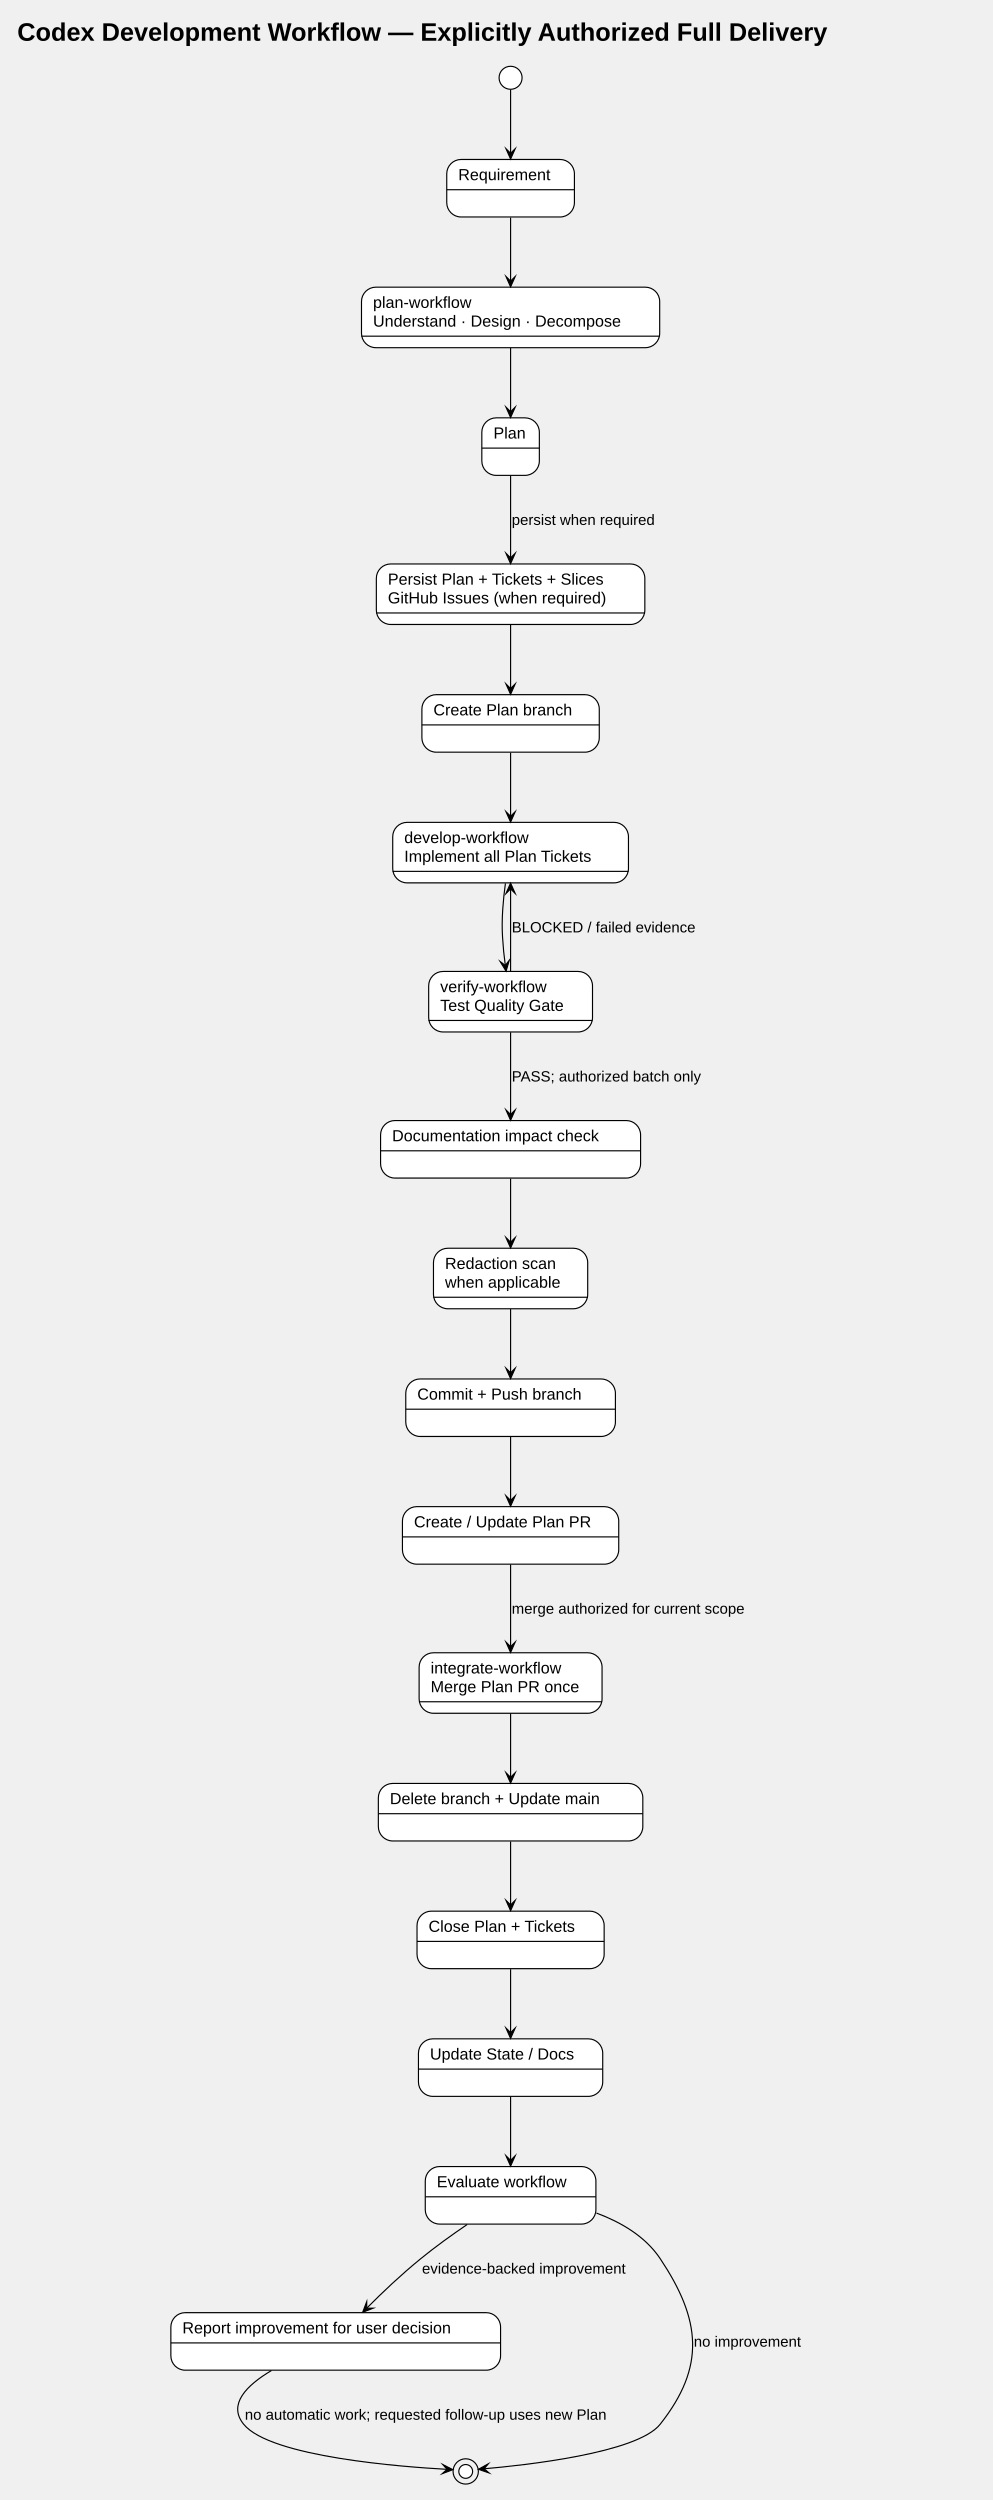
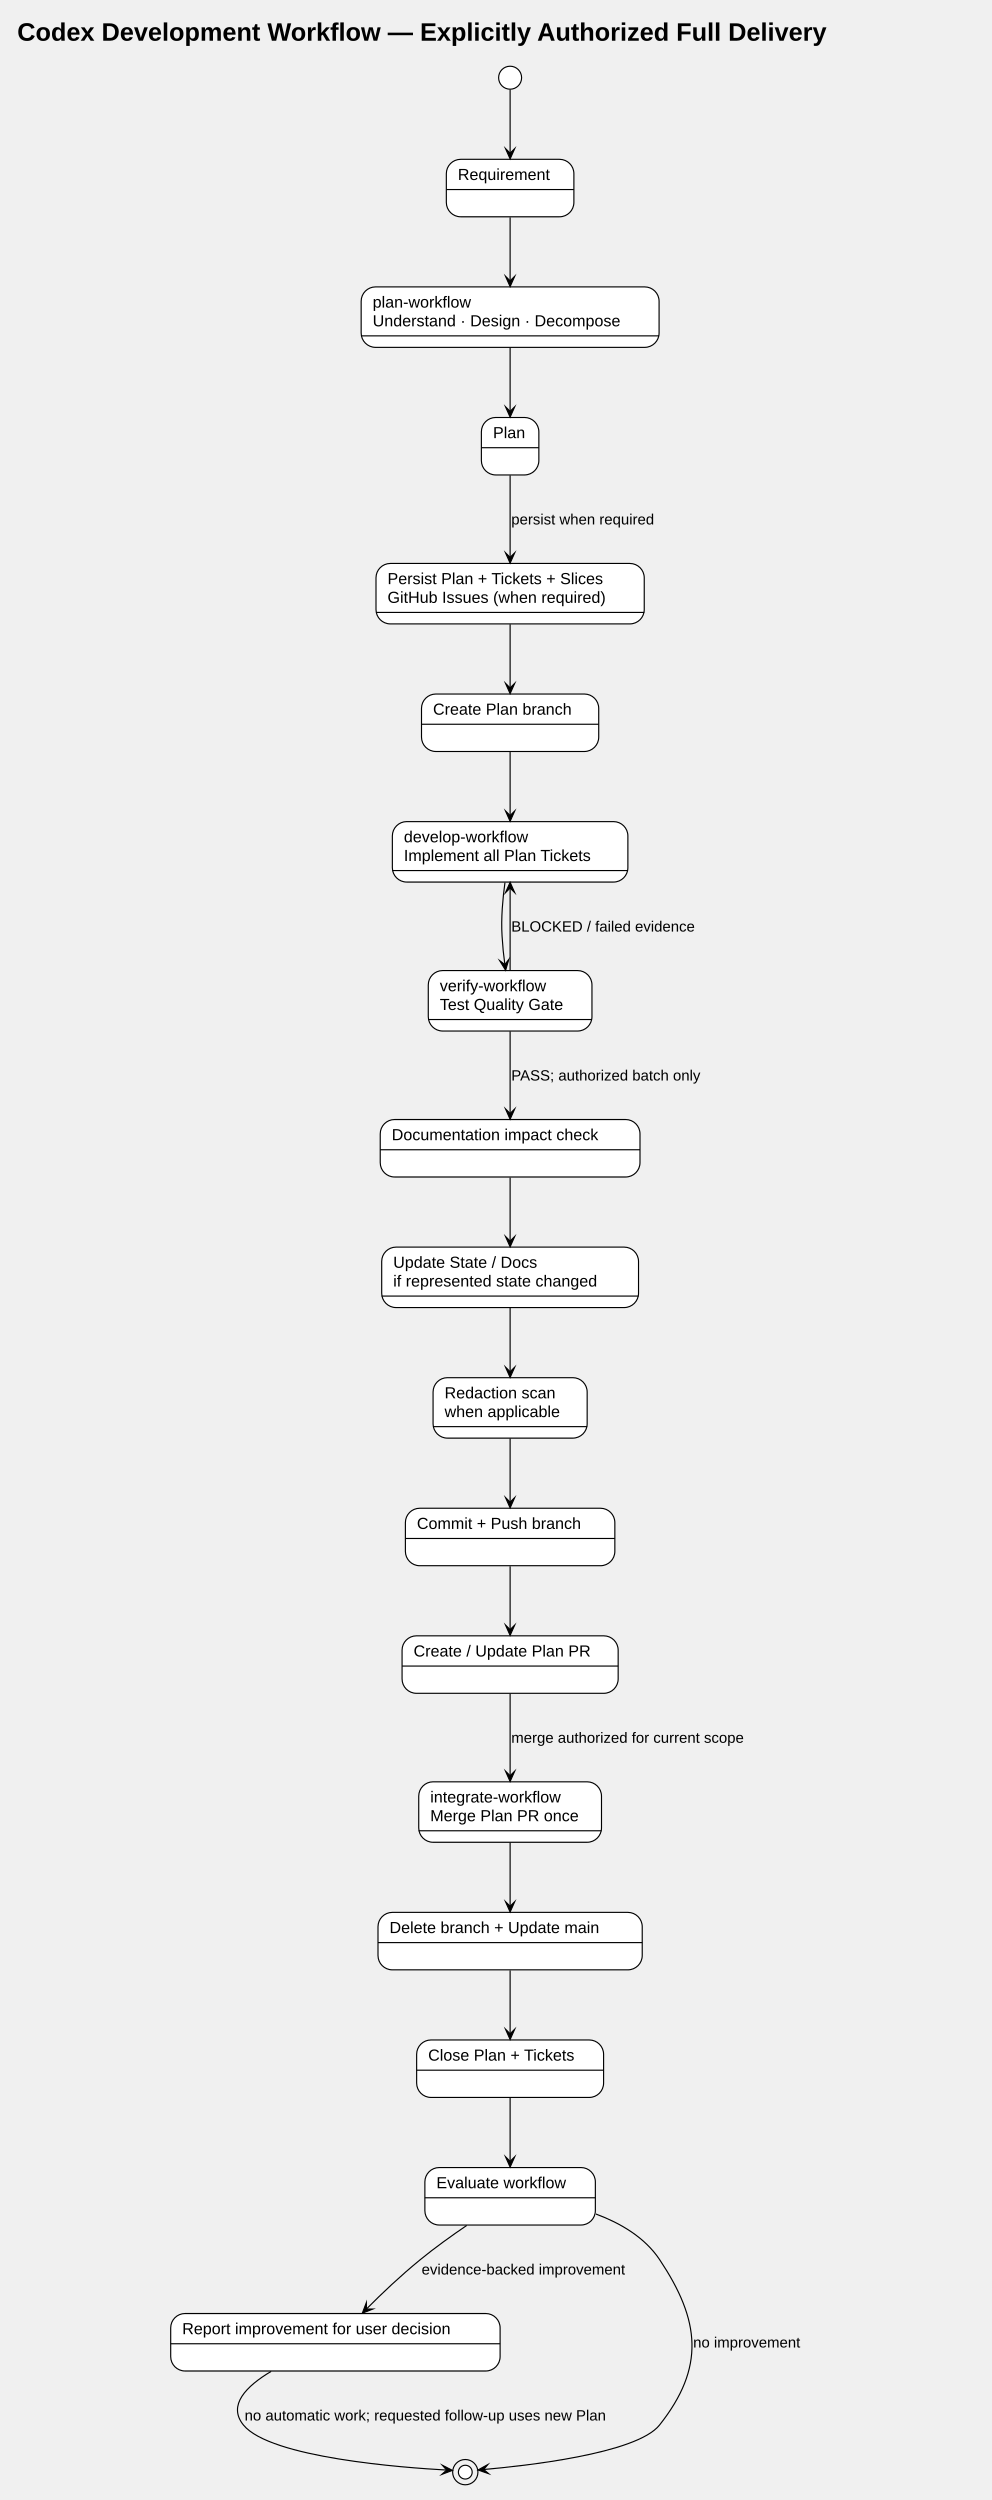
- <svg xmlns="http://www.w3.org/2000/svg" contentStyleType="text/css" data-diagram-type="STATE" height="2173px" preserveAspectRatio="none" style="width:863px;height:2173px;background:#FFFFFF;" version="1.1" viewBox="0 0 863 2173" width="863px" zoomAndPan="magnify">
+ <svg xmlns="http://www.w3.org/2000/svg" contentStyleType="text/css" data-diagram-type="STATE" height="2175px" preserveAspectRatio="none" style="width:863px;height:2175px;background:#FFFFFF;" version="1.1" viewBox="0 0 863 2175" width="863px" zoomAndPan="magnify">
  <defs />
  <g>
    <g class="title" data-source-line="6">
      <text fill="#000000" font-family="Arial" font-size="22" font-weight="700" lengthAdjust="spacing" textLength="831.381" x="15" y="35.421">Codex Development Workflow — Explicitly Authorized Full Delivery</text>
    </g>
    <g class="entity" data-qualified-name="Requirement" data-source-line="8" id="ent0001">
      <rect fill="#FFFFFF" height="50" rx="12.5" ry="12.5" style="stroke:#000000;stroke-width:1;" width="110.973" x="388.31" y="138.609" />
      <line style="stroke:#000000;stroke-width:1;" x1="388.31" x2="499.283" y1="164.906" y2="164.906" />
      <text fill="#000000" font-family="Arial" font-size="14" lengthAdjust="spacing" textLength="90.973" x="398.31" y="156.605">Requirement</text>
    </g>
    <g class="entity" data-qualified-name="Understand" data-source-line="9" id="ent0002">
      <rect fill="#FFFFFF" height="52.594" rx="12.5" ry="12.5" style="stroke:#000000;stroke-width:1;" width="259.19" x="314.21" y="249.609" />
      <line style="stroke:#000000;stroke-width:1;" x1="314.21" x2="573.4" y1="292.203" y2="292.203" />
      <text fill="#000000" font-family="Arial" font-size="14" lengthAdjust="spacing" textLength="97.993" x="324.21" y="267.604">plan-workflow</text>
      <text fill="#000000" font-family="Arial" font-size="14" lengthAdjust="spacing" textLength="239.19" x="324.21" y="283.901">Understand · Design · Decompose</text>
    </g>
    <g class="entity" data-qualified-name="Plan" data-source-line="10" id="ent0003">
-       <rect fill="#FFFFFF" height="50" rx="12.5" ry="12.5" style="stroke:#000000;stroke-width:1;" width="50" x="418.8" y="363.199" />
-       <line style="stroke:#000000;stroke-width:1;" x1="418.8" x2="468.8" y1="389.496" y2="389.496" />
-       <text fill="#000000" font-family="Arial" font-size="14" lengthAdjust="spacing" textLength="29.784" x="428.908" y="381.195">Plan</text>
+       <rect fill="#FFFFFF" height="50" rx="12.5" ry="12.5" style="stroke:#000000;stroke-width:1;" width="50" x="418.8" y="363.209" />
+       <line style="stroke:#000000;stroke-width:1;" x1="418.8" x2="468.8" y1="389.506" y2="389.506" />
+       <text fill="#000000" font-family="Arial" font-size="14" lengthAdjust="spacing" textLength="29.784" x="428.908" y="381.204">Plan</text>
    </g>
    <g class="entity" data-qualified-name="Issues" data-source-line="11" id="ent0004">
-       <rect fill="#FFFFFF" height="52.594" rx="12.5" ry="12.5" style="stroke:#000000;stroke-width:1;" width="233.37" x="327.12" y="490.199" />
-       <line style="stroke:#000000;stroke-width:1;" x1="327.12" x2="560.49" y1="532.793" y2="532.793" />
-       <text fill="#000000" font-family="Arial" font-size="14" lengthAdjust="spacing" textLength="212.188" x="337.12" y="508.195">Persist Plan + Tickets + Slices</text>
-       <text fill="#000000" font-family="Arial" font-size="14" lengthAdjust="spacing" textLength="213.37" x="337.12" y="524.491">GitHub Issues (when required)</text>
+       <rect fill="#FFFFFF" height="52.594" rx="12.5" ry="12.5" style="stroke:#000000;stroke-width:1;" width="233.37" x="327.12" y="490.209" />
+       <line style="stroke:#000000;stroke-width:1;" x1="327.12" x2="560.49" y1="532.803" y2="532.803" />
+       <text fill="#000000" font-family="Arial" font-size="14" lengthAdjust="spacing" textLength="212.188" x="337.12" y="508.204">Persist Plan + Tickets + Slices</text>
+       <text fill="#000000" font-family="Arial" font-size="14" lengthAdjust="spacing" textLength="213.37" x="337.12" y="524.501">GitHub Issues (when required)</text>
    </g>
    <g class="entity" data-qualified-name="Branch" data-source-line="12" id="ent0005">
      <rect fill="#FFFFFF" height="50" rx="12.5" ry="12.5" style="stroke:#000000;stroke-width:1;" width="154.176" x="366.71" y="603.799" />
      <line style="stroke:#000000;stroke-width:1;" x1="366.71" x2="520.886" y1="630.096" y2="630.096" />
      <text fill="#000000" font-family="Arial" font-size="14" lengthAdjust="spacing" textLength="134.176" x="376.71" y="621.794">Create Plan branch</text>
    </g>
    <g class="entity" data-qualified-name="Implement" data-source-line="13" id="ent0006">
      <rect fill="#FFFFFF" height="52.594" rx="12.5" ry="12.5" style="stroke:#000000;stroke-width:1;" width="204.905" x="341.35" y="714.799" />
      <line style="stroke:#000000;stroke-width:1;" x1="341.35" x2="546.255" y1="757.393" y2="757.393" />
      <text fill="#000000" font-family="Arial" font-size="14" lengthAdjust="spacing" textLength="123.505" x="351.35" y="732.794">develop-workflow</text>
      <text fill="#000000" font-family="Arial" font-size="14" lengthAdjust="spacing" textLength="184.905" x="351.35" y="749.091">Implement all Plan Tickets</text>
    </g>
    <g class="entity" data-qualified-name="Test" data-source-line="14" id="ent0007">
-       <rect fill="#FFFFFF" height="52.594" rx="12.5" ry="12.5" style="stroke:#000000;stroke-width:1;" width="142.404" x="372.6" y="844.389" />
-       <line style="stroke:#000000;stroke-width:1;" x1="372.6" x2="515.005" y1="886.983" y2="886.983" />
-       <text fill="#000000" font-family="Arial" font-size="14" lengthAdjust="spacing" textLength="107.522" x="382.6" y="862.385">verify-workflow</text>
-       <text fill="#000000" font-family="Arial" font-size="14" lengthAdjust="spacing" textLength="122.404" x="382.6" y="878.681">Test Quality Gate</text>
+       <rect fill="#FFFFFF" height="52.594" rx="12.5" ry="12.5" style="stroke:#000000;stroke-width:1;" width="142.404" x="372.6" y="844.399" />
+       <line style="stroke:#000000;stroke-width:1;" x1="372.6" x2="515.005" y1="886.993" y2="886.993" />
+       <text fill="#000000" font-family="Arial" font-size="14" lengthAdjust="spacing" textLength="107.522" x="382.6" y="862.394">verify-workflow</text>
+       <text fill="#000000" font-family="Arial" font-size="14" lengthAdjust="spacing" textLength="122.404" x="382.6" y="878.691">Test Quality Gate</text>
    </g>
    <g class="entity" data-qualified-name="Docs" data-source-line="15" id="ent0008">
-       <rect fill="#FFFFFF" height="50" rx="12.5" ry="12.5" style="stroke:#000000;stroke-width:1;" width="225.994" x="330.8" y="973.979" />
-       <line style="stroke:#000000;stroke-width:1;" x1="330.8" x2="556.794" y1="1000.276" y2="1000.276" />
-       <text fill="#000000" font-family="Arial" font-size="14" lengthAdjust="spacing" textLength="205.994" x="340.8" y="991.975">Documentation impact check</text>
+       <rect fill="#FFFFFF" height="50" rx="12.5" ry="12.5" style="stroke:#000000;stroke-width:1;" width="225.994" x="330.8" y="973.989" />
+       <line style="stroke:#000000;stroke-width:1;" x1="330.8" x2="556.794" y1="1000.286" y2="1000.286" />
+       <text fill="#000000" font-family="Arial" font-size="14" lengthAdjust="spacing" textLength="205.994" x="340.8" y="991.985">Documentation impact check</text>
    </g>
-     <g class="entity" data-qualified-name="Redact" data-source-line="16" id="ent0009">
-       <rect fill="#FFFFFF" height="52.594" rx="12.5" ry="12.5" style="stroke:#000000;stroke-width:1;" width="134.058" x="376.77" y="1084.979" />
-       <line style="stroke:#000000;stroke-width:1;" x1="376.77" x2="510.828" y1="1127.573" y2="1127.573" />
-       <text fill="#000000" font-family="Arial" font-size="14" lengthAdjust="spacing" textLength="107.215" x="386.77" y="1102.975">Redaction scan</text>
-       <text fill="#000000" font-family="Arial" font-size="14" lengthAdjust="spacing" textLength="114.058" x="386.77" y="1119.271">when applicable</text>
+     <g class="entity" data-qualified-name="State" data-source-line="16" id="ent0009">
+       <rect fill="#FFFFFF" height="52.594" rx="12.5" ry="12.5" style="stroke:#000000;stroke-width:1;" width="223.438" x="332.08" y="1084.989" />
+       <line style="stroke:#000000;stroke-width:1;" x1="332.08" x2="555.518" y1="1127.583" y2="1127.583" />
+       <text fill="#000000" font-family="Arial" font-size="14" lengthAdjust="spacing" textLength="140.164" x="342.08" y="1102.985">Update State / Docs</text>
+       <text fill="#000000" font-family="Arial" font-size="14" lengthAdjust="spacing" textLength="203.438" x="342.08" y="1119.281">if represented state changed</text>
    </g>
-     <g class="entity" data-qualified-name="Publish" data-source-line="17" id="ent0010">
-       <rect fill="#FFFFFF" height="50" rx="12.5" ry="12.5" style="stroke:#000000;stroke-width:1;" width="182.224" x="352.69" y="1198.579" />
-       <line style="stroke:#000000;stroke-width:1;" x1="352.69" x2="534.914" y1="1224.876" y2="1224.876" />
-       <text fill="#000000" font-family="Arial" font-size="14" lengthAdjust="spacing" textLength="162.224" x="362.69" y="1216.574">Commit + Push branch</text>
+     <g class="entity" data-qualified-name="Redact" data-source-line="17" id="ent0010">
+       <rect fill="#FFFFFF" height="52.594" rx="12.5" ry="12.5" style="stroke:#000000;stroke-width:1;" width="134.058" x="376.77" y="1198.579" />
+       <line style="stroke:#000000;stroke-width:1;" x1="376.77" x2="510.828" y1="1241.173" y2="1241.173" />
+       <text fill="#000000" font-family="Arial" font-size="14" lengthAdjust="spacing" textLength="107.215" x="386.77" y="1216.574">Redaction scan</text>
+       <text fill="#000000" font-family="Arial" font-size="14" lengthAdjust="spacing" textLength="114.058" x="386.77" y="1232.871">when applicable</text>
    </g>
-     <g class="entity" data-qualified-name="PR" data-source-line="18" id="ent0011">
-       <rect fill="#FFFFFF" height="50" rx="12.5" ry="12.5" style="stroke:#000000;stroke-width:1;" width="188" x="349.8" y="1309.579" />
-       <line style="stroke:#000000;stroke-width:1;" x1="349.8" x2="537.8" y1="1335.876" y2="1335.876" />
-       <text fill="#000000" font-family="Arial" font-size="14" lengthAdjust="spacing" textLength="168" x="359.8" y="1327.574">Create / Update Plan PR</text>
+     <g class="entity" data-qualified-name="Publish" data-source-line="18" id="ent0011">
+       <rect fill="#FFFFFF" height="50" rx="12.5" ry="12.5" style="stroke:#000000;stroke-width:1;" width="182.224" x="352.69" y="1312.179" />
+       <line style="stroke:#000000;stroke-width:1;" x1="352.69" x2="534.914" y1="1338.476" y2="1338.476" />
+       <text fill="#000000" font-family="Arial" font-size="14" lengthAdjust="spacing" textLength="162.224" x="362.69" y="1330.175">Commit + Push branch</text>
    </g>
-     <g class="entity" data-qualified-name="Merge" data-source-line="19" id="ent0012">
-       <rect fill="#FFFFFF" height="52.594" rx="12.5" ry="12.5" style="stroke:#000000;stroke-width:1;" width="159.002" x="364.3" y="1436.579" />
-       <line style="stroke:#000000;stroke-width:1;" x1="364.3" x2="523.302" y1="1479.173" y2="1479.173" />
-       <text fill="#000000" font-family="Arial" font-size="14" lengthAdjust="spacing" textLength="131.954" x="374.3" y="1454.574">integrate-workflow</text>
-       <text fill="#000000" font-family="Arial" font-size="14" lengthAdjust="spacing" textLength="139.002" x="374.3" y="1470.871">Merge Plan PR once</text>
+     <g class="entity" data-qualified-name="PR" data-source-line="19" id="ent0012">
+       <rect fill="#FFFFFF" height="50" rx="12.5" ry="12.5" style="stroke:#000000;stroke-width:1;" width="188" x="349.8" y="1423.179" />
+       <line style="stroke:#000000;stroke-width:1;" x1="349.8" x2="537.8" y1="1449.476" y2="1449.476" />
+       <text fill="#000000" font-family="Arial" font-size="14" lengthAdjust="spacing" textLength="168" x="359.8" y="1441.175">Create / Update Plan PR</text>
    </g>
-     <g class="entity" data-qualified-name="Cleanup" data-source-line="20" id="ent0013">
-       <rect fill="#FFFFFF" height="50" rx="12.5" ry="12.5" style="stroke:#000000;stroke-width:1;" width="229.877" x="328.86" y="1550.169" />
-       <line style="stroke:#000000;stroke-width:1;" x1="328.86" x2="558.737" y1="1576.466" y2="1576.466" />
-       <text fill="#000000" font-family="Arial" font-size="14" lengthAdjust="spacing" textLength="209.877" x="338.86" y="1568.165">Delete branch + Update main</text>
+     <g class="entity" data-qualified-name="Merge" data-source-line="20" id="ent0013">
+       <rect fill="#FFFFFF" height="52.594" rx="12.5" ry="12.5" style="stroke:#000000;stroke-width:1;" width="159.002" x="364.3" y="1550.179" />
+       <line style="stroke:#000000;stroke-width:1;" x1="364.3" x2="523.302" y1="1592.773" y2="1592.773" />
+       <text fill="#000000" font-family="Arial" font-size="14" lengthAdjust="spacing" textLength="131.954" x="374.3" y="1568.175">integrate-workflow</text>
+       <text fill="#000000" font-family="Arial" font-size="14" lengthAdjust="spacing" textLength="139.002" x="374.3" y="1584.471">Merge Plan PR once</text>
    </g>
-     <g class="entity" data-qualified-name="Close" data-source-line="21" id="ent0014">
-       <rect fill="#FFFFFF" height="50" rx="12.5" ry="12.5" style="stroke:#000000;stroke-width:1;" width="162.645" x="362.48" y="1661.169" />
-       <line style="stroke:#000000;stroke-width:1;" x1="362.48" x2="525.126" y1="1687.466" y2="1687.466" />
-       <text fill="#000000" font-family="Arial" font-size="14" lengthAdjust="spacing" textLength="142.645" x="372.48" y="1679.165">Close Plan + Tickets</text>
+     <g class="entity" data-qualified-name="Cleanup" data-source-line="21" id="ent0014">
+       <rect fill="#FFFFFF" height="50" rx="12.5" ry="12.5" style="stroke:#000000;stroke-width:1;" width="229.877" x="328.86" y="1663.769" />
+       <line style="stroke:#000000;stroke-width:1;" x1="328.86" x2="558.737" y1="1690.066" y2="1690.066" />
+       <text fill="#000000" font-family="Arial" font-size="14" lengthAdjust="spacing" textLength="209.877" x="338.86" y="1681.764">Delete branch + Update main</text>
    </g>
-     <g class="entity" data-qualified-name="State" data-source-line="22" id="ent0015">
-       <rect fill="#FFFFFF" height="50" rx="12.5" ry="12.5" style="stroke:#000000;stroke-width:1;" width="160.164" x="363.72" y="1772.169" />
-       <line style="stroke:#000000;stroke-width:1;" x1="363.72" x2="523.884" y1="1798.466" y2="1798.466" />
-       <text fill="#000000" font-family="Arial" font-size="14" lengthAdjust="spacing" textLength="140.164" x="373.72" y="1790.165">Update State / Docs</text>
+     <g class="entity" data-qualified-name="Close" data-source-line="22" id="ent0015">
+       <rect fill="#FFFFFF" height="50" rx="12.5" ry="12.5" style="stroke:#000000;stroke-width:1;" width="162.645" x="362.48" y="1774.769" />
+       <line style="stroke:#000000;stroke-width:1;" x1="362.48" x2="525.126" y1="1801.066" y2="1801.066" />
+       <text fill="#000000" font-family="Arial" font-size="14" lengthAdjust="spacing" textLength="142.645" x="372.48" y="1792.764">Close Plan + Tickets</text>
    </g>
    <g class="entity" data-qualified-name="Evaluate" data-source-line="23" id="ent0016">
-       <rect fill="#FFFFFF" height="50" rx="12.5" ry="12.5" style="stroke:#000000;stroke-width:1;" width="148.317" x="369.64" y="1883.169" />
-       <line style="stroke:#000000;stroke-width:1;" x1="369.64" x2="517.958" y1="1909.466" y2="1909.466" />
-       <text fill="#000000" font-family="Arial" font-size="14" lengthAdjust="spacing" textLength="128.317" x="379.64" y="1901.165">Evaluate workflow</text>
+       <rect fill="#FFFFFF" height="50" rx="12.5" ry="12.5" style="stroke:#000000;stroke-width:1;" width="148.317" x="369.64" y="1885.769" />
+       <line style="stroke:#000000;stroke-width:1;" x1="369.64" x2="517.958" y1="1912.066" y2="1912.066" />
+       <text fill="#000000" font-family="Arial" font-size="14" lengthAdjust="spacing" textLength="128.317" x="379.64" y="1903.764">Evaluate workflow</text>
    </g>
    <g class="entity" data-qualified-name="Improve" data-source-line="24" id="ent0017">
-       <rect fill="#FFFFFF" height="50" rx="12.5" ry="12.5" style="stroke:#000000;stroke-width:1;" width="286.581" x="148.51" y="2010.169" />
-       <line style="stroke:#000000;stroke-width:1;" x1="148.51" x2="435.091" y1="2036.466" y2="2036.466" />
-       <text fill="#000000" font-family="Arial" font-size="14" lengthAdjust="spacing" textLength="266.581" x="158.51" y="2028.165">Report improvement for user decision</text>
+       <rect fill="#FFFFFF" height="50" rx="12.5" ry="12.5" style="stroke:#000000;stroke-width:1;" width="286.581" x="148.51" y="2012.769" />
+       <line style="stroke:#000000;stroke-width:1;" x1="148.51" x2="435.091" y1="2039.066" y2="2039.066" />
+       <text fill="#000000" font-family="Arial" font-size="14" lengthAdjust="spacing" textLength="266.581" x="158.51" y="2030.764">Report improvement for user decision</text>
    </g>
    <g class="start_entity" data-qualified-name=".start." data-source-line="26" id="ent0018">
      <ellipse cx="443.8" cy="67.609" fill="#FFFFFF" rx="10" ry="10" style="stroke:#000000;stroke-width:1;" />
    </g>
    <g class="end_entity" data-qualified-name=".end." data-source-line="44" id="ent0037">
-       <ellipse cx="404.8" cy="2148.169" fill="none" rx="11" ry="11" style="stroke:#000000;stroke-width:1;" />
-       <ellipse cx="404.8" cy="2148.169" fill="#FFFFFF" rx="6" ry="6" style="stroke:#000000;stroke-width:1;" />
+       <ellipse cx="404.8" cy="2150.769" fill="none" rx="11" ry="11" style="stroke:#000000;stroke-width:1;" />
+       <ellipse cx="404.8" cy="2150.769" fill="#FFFFFF" rx="6" ry="6" style="stroke:#000000;stroke-width:1;" />
    </g>
    <g class="link" data-entity-1="ent0018" data-entity-2="ent0001" data-link-type="dependency" data-source-line="26" id="lnk19">
-       <path d="M443.8,77.959 C443.8,91.899 443.8,113.559 443.8,133.259" fill="none" id="*start*-to-Requirement" style="stroke:#000000;stroke-width:1;" />
+       <path d="M443.8,77.969 C443.8,91.899 443.8,113.569 443.8,133.259" fill="none" id="*start*-to-Requirement" style="stroke:#000000;stroke-width:1;" />
      <polygon fill="#000000" points="443.8,138.259,447.8,129.259,443.8,133.259,439.8,129.259,443.8,138.259" style="stroke:#000000;stroke-width:1;stroke-linejoin:miter;stroke-miterlimit:10;" />
    </g>
    <g class="link" data-entity-1="ent0001" data-entity-2="ent0002" data-link-type="dependency" data-source-line="27" id="lnk20">
-       <path d="M443.8,189.089 C443.8,206.979 443.8,226.199 443.8,244.339" fill="none" id="Requirement-to-Understand" style="stroke:#000000;stroke-width:1;" />
-       <polygon fill="#000000" points="443.8,249.339,447.8,240.339,443.8,244.339,439.8,240.339,443.8,249.339" style="stroke:#000000;stroke-width:1;stroke-linejoin:miter;stroke-miterlimit:10;" />
+       <path d="M443.8,189.089 C443.8,206.989 443.8,226.209 443.8,244.349" fill="none" id="Requirement-to-Understand" style="stroke:#000000;stroke-width:1;" />
+       <polygon fill="#000000" points="443.8,249.349,447.8,240.349,443.8,244.349,439.8,240.349,443.8,249.349" style="stroke:#000000;stroke-width:1;stroke-linejoin:miter;stroke-miterlimit:10;" />
    </g>
    <g class="link" data-entity-1="ent0002" data-entity-2="ent0003" data-link-type="dependency" data-source-line="28" id="lnk21">
-       <path d="M443.8,302.489 C443.8,320.689 443.8,339.989 443.8,357.889" fill="none" id="Understand-to-Plan" style="stroke:#000000;stroke-width:1;" />
-       <polygon fill="#000000" points="443.8,362.889,447.8,353.889,443.8,357.889,439.8,353.889,443.8,362.889" style="stroke:#000000;stroke-width:1;stroke-linejoin:miter;stroke-miterlimit:10;" />
+       <path d="M443.8,302.489 C443.8,320.689 443.8,339.989 443.8,357.899" fill="none" id="Understand-to-Plan" style="stroke:#000000;stroke-width:1;" />
+       <polygon fill="#000000" points="443.8,362.899,447.8,353.899,443.8,357.899,439.8,353.899,443.8,362.899" style="stroke:#000000;stroke-width:1;stroke-linejoin:miter;stroke-miterlimit:10;" />
    </g>
    <g class="link" data-entity-1="ent0003" data-entity-2="ent0004" data-link-type="dependency" data-source-line="29" id="lnk22">
-       <path d="M443.8,413.549 C443.8,435.489 443.8,462.619 443.8,484.919" fill="none" id="Plan-to-Issues" style="stroke:#000000;stroke-width:1;" />
-       <polygon fill="#000000" points="443.8,489.919,447.8,480.919,443.8,484.919,439.8,480.919,443.8,489.919" style="stroke:#000000;stroke-width:1;stroke-linejoin:miter;stroke-miterlimit:10;" />
-       <text fill="#000000" font-family="Arial" font-size="13" lengthAdjust="spacing" textLength="142.264" x="444.8" y="456.266">persist when required</text>
+       <path d="M443.8,413.559 C443.8,435.489 443.8,462.619 443.8,484.929" fill="none" id="Plan-to-Issues" style="stroke:#000000;stroke-width:1;" />
+       <polygon fill="#000000" points="443.8,489.929,447.8,480.929,443.8,484.929,439.8,480.929,443.8,489.929" style="stroke:#000000;stroke-width:1;stroke-linejoin:miter;stroke-miterlimit:10;" />
+       <text fill="#000000" font-family="Arial" font-size="13" lengthAdjust="spacing" textLength="142.264" x="444.8" y="456.276">persist when required</text>
    </g>
    <g class="link" data-entity-1="ent0004" data-entity-2="ent0005" data-link-type="dependency" data-source-line="30" id="lnk23">
-       <path d="M443.8,543.079 C443.8,561.279 443.8,580.579 443.8,598.489" fill="none" id="Issues-to-Branch" style="stroke:#000000;stroke-width:1;" />
+       <path d="M443.8,543.089 C443.8,561.289 443.8,580.589 443.8,598.489" fill="none" id="Issues-to-Branch" style="stroke:#000000;stroke-width:1;" />
      <polygon fill="#000000" points="443.8,603.489,447.8,594.489,443.8,598.489,439.8,594.489,443.8,603.489" style="stroke:#000000;stroke-width:1;stroke-linejoin:miter;stroke-miterlimit:10;" />
    </g>
    <g class="link" data-entity-1="ent0005" data-entity-2="ent0006" data-link-type="dependency" data-source-line="31" id="lnk24">
-       <path d="M443.8,654.269 C443.8,672.169 443.8,691.389 443.8,709.529" fill="none" id="Branch-to-Implement" style="stroke:#000000;stroke-width:1;" />
-       <polygon fill="#000000" points="443.8,714.529,447.8,705.529,443.8,709.529,439.8,705.529,443.8,714.529" style="stroke:#000000;stroke-width:1;stroke-linejoin:miter;stroke-miterlimit:10;" />
+       <path d="M443.8,654.279 C443.8,672.179 443.8,691.389 443.8,709.539" fill="none" id="Branch-to-Implement" style="stroke:#000000;stroke-width:1;" />
+       <polygon fill="#000000" points="443.8,714.539,447.8,705.539,443.8,709.539,439.8,705.539,443.8,714.539" style="stroke:#000000;stroke-width:1;stroke-linejoin:miter;stroke-miterlimit:10;" />
    </g>
    <g class="link" data-entity-1="ent0006" data-entity-2="ent0007" data-link-type="dependency" data-source-line="32" id="lnk25">
-       <path d="M439.31,767.819 C437.4,781.609 435.82,798.909 436.8,814.389 C437.42,824.139 437.962,829.854 439.222,839.194" fill="none" id="Implement-to-Test" style="stroke:#000000;stroke-width:1;" />
+       <path d="M439.31,767.829 C437.4,781.619 435.82,798.919 436.8,814.399 C437.42,824.149 437.962,829.854 439.222,839.194" fill="none" id="Implement-to-Test" style="stroke:#000000;stroke-width:1;" />
      <polygon fill="#000000" points="439.89,844.149,442.651,834.695,439.222,839.194,434.723,835.765,439.89,844.149" style="stroke:#000000;stroke-width:1;stroke-linejoin:miter;stroke-miterlimit:10;" />
    </g>
    <g class="link" data-entity-1="ent0007" data-entity-2="ent0006" data-link-type="dependency" data-source-line="33" id="lnk26">
-       <path d="M443.8,844.219 C443.8,821.979 443.8,794.859 443.8,772.609" fill="none" id="Test-to-Implement" style="stroke:#000000;stroke-width:1;" />
+       <path d="M443.8,844.219 C443.8,821.979 443.8,794.869 443.8,772.609" fill="none" id="Test-to-Implement" style="stroke:#000000;stroke-width:1;" />
      <polygon fill="#000000" points="443.8,767.609,439.8,776.609,443.8,772.609,447.8,776.609,443.8,767.609" style="stroke:#000000;stroke-width:1;stroke-linejoin:miter;stroke-miterlimit:10;" />
-       <text fill="#000000" font-family="Arial" font-size="13" lengthAdjust="spacing" textLength="173.951" x="444.8" y="810.456">BLOCKED / failed evidence</text>
+       <text fill="#000000" font-family="Arial" font-size="13" lengthAdjust="spacing" textLength="173.951" x="444.8" y="810.466">BLOCKED / failed evidence</text>
    </g>
    <g class="link" data-entity-1="ent0007" data-entity-2="ent0008" data-link-type="dependency" data-source-line="34" id="lnk27">
-       <path d="M443.8,897.239 C443.8,919.589 443.8,946.809 443.8,968.749" fill="none" id="Test-to-Docs" style="stroke:#000000;stroke-width:1;" />
+       <path d="M443.8,897.249 C443.8,919.589 443.8,946.809 443.8,968.749" fill="none" id="Test-to-Docs" style="stroke:#000000;stroke-width:1;" />
      <polygon fill="#000000" points="443.8,973.749,447.8,964.749,443.8,968.749,439.8,964.749,443.8,973.749" style="stroke:#000000;stroke-width:1;stroke-linejoin:miter;stroke-miterlimit:10;" />
-       <text fill="#000000" font-family="Arial" font-size="13" lengthAdjust="spacing" textLength="183.739" x="444.8" y="940.046">PASS; authorized batch only</text>
+       <text fill="#000000" font-family="Arial" font-size="13" lengthAdjust="spacing" textLength="183.739" x="444.8" y="940.056">PASS; authorized batch only</text>
    </g>
    <g class="link" data-entity-1="ent0008" data-entity-2="ent0009" data-link-type="dependency" data-source-line="35" id="lnk28">
-       <path d="M443.8,1024.459 C443.8,1042.359 443.8,1061.569 443.8,1079.719" fill="none" id="Docs-to-Redact" style="stroke:#000000;stroke-width:1;" />
-       <polygon fill="#000000" points="443.8,1084.719,447.8,1075.719,443.8,1079.719,439.8,1075.719,443.8,1084.719" style="stroke:#000000;stroke-width:1;stroke-linejoin:miter;stroke-miterlimit:10;" />
+       <path d="M443.8,1024.469 C443.8,1042.359 443.8,1061.579 443.8,1079.729" fill="none" id="Docs-to-State" style="stroke:#000000;stroke-width:1;" />
+       <polygon fill="#000000" points="443.8,1084.729,447.8,1075.729,443.8,1079.729,439.8,1075.729,443.8,1084.729" style="stroke:#000000;stroke-width:1;stroke-linejoin:miter;stroke-miterlimit:10;" />
    </g>
    <g class="link" data-entity-1="ent0009" data-entity-2="ent0010" data-link-type="dependency" data-source-line="36" id="lnk29">
-       <path d="M443.8,1137.859 C443.8,1156.059 443.8,1175.359 443.8,1193.269" fill="none" id="Redact-to-Publish" style="stroke:#000000;stroke-width:1;" />
-       <polygon fill="#000000" points="443.8,1198.269,447.8,1189.269,443.8,1193.269,439.8,1189.269,443.8,1198.269" style="stroke:#000000;stroke-width:1;stroke-linejoin:miter;stroke-miterlimit:10;" />
+       <path d="M443.8,1137.889 C443.8,1156.029 443.8,1175.279 443.8,1193.399" fill="none" id="State-to-Redact" style="stroke:#000000;stroke-width:1;" />
+       <polygon fill="#000000" points="443.8,1198.399,447.8,1189.399,443.8,1193.399,439.8,1189.399,443.8,1198.399" style="stroke:#000000;stroke-width:1;stroke-linejoin:miter;stroke-miterlimit:10;" />
    </g>
    <g class="link" data-entity-1="ent0010" data-entity-2="ent0011" data-link-type="dependency" data-source-line="37" id="lnk30">
-       <path d="M443.8,1249.039 C443.8,1266.989 443.8,1286.259 443.8,1304.199" fill="none" id="Publish-to-PR" style="stroke:#000000;stroke-width:1;" />
-       <polygon fill="#000000" points="443.8,1309.199,447.8,1300.199,443.8,1304.199,439.8,1300.199,443.8,1309.199" style="stroke:#000000;stroke-width:1;stroke-linejoin:miter;stroke-miterlimit:10;" />
+       <path d="M443.8,1251.459 C443.8,1269.659 443.8,1288.959 443.8,1306.869" fill="none" id="Redact-to-Publish" style="stroke:#000000;stroke-width:1;" />
+       <polygon fill="#000000" points="443.8,1311.869,447.8,1302.869,443.8,1306.869,439.8,1302.869,443.8,1311.869" style="stroke:#000000;stroke-width:1;stroke-linejoin:miter;stroke-miterlimit:10;" />
    </g>
    <g class="link" data-entity-1="ent0011" data-entity-2="ent0012" data-link-type="dependency" data-source-line="38" id="lnk31">
-       <path d="M443.8,1359.929 C443.8,1381.859 443.8,1408.989 443.8,1431.299" fill="none" id="PR-to-Merge" style="stroke:#000000;stroke-width:1;" />
-       <polygon fill="#000000" points="443.8,1436.299,447.8,1427.299,443.8,1431.299,439.8,1427.299,443.8,1436.299" style="stroke:#000000;stroke-width:1;stroke-linejoin:miter;stroke-miterlimit:10;" />
-       <text fill="#000000" font-family="Arial" font-size="13" lengthAdjust="spacing" textLength="231.721" x="444.8" y="1402.646">merge authorized for current scope</text>
+       <path d="M443.8,1362.639 C443.8,1380.589 443.8,1399.859 443.8,1417.799" fill="none" id="Publish-to-PR" style="stroke:#000000;stroke-width:1;" />
+       <polygon fill="#000000" points="443.8,1422.799,447.8,1413.799,443.8,1417.799,439.8,1413.799,443.8,1422.799" style="stroke:#000000;stroke-width:1;stroke-linejoin:miter;stroke-miterlimit:10;" />
    </g>
    <g class="link" data-entity-1="ent0012" data-entity-2="ent0013" data-link-type="dependency" data-source-line="39" id="lnk32">
-       <path d="M443.8,1489.449 C443.8,1507.659 443.8,1526.959 443.8,1544.859" fill="none" id="Merge-to-Cleanup" style="stroke:#000000;stroke-width:1;" />
-       <polygon fill="#000000" points="443.8,1549.859,447.8,1540.859,443.8,1544.859,439.8,1540.859,443.8,1549.859" style="stroke:#000000;stroke-width:1;stroke-linejoin:miter;stroke-miterlimit:10;" />
+       <path d="M443.8,1473.529 C443.8,1495.459 443.8,1522.589 443.8,1544.899" fill="none" id="PR-to-Merge" style="stroke:#000000;stroke-width:1;" />
+       <polygon fill="#000000" points="443.8,1549.899,447.8,1540.899,443.8,1544.899,439.8,1540.899,443.8,1549.899" style="stroke:#000000;stroke-width:1;stroke-linejoin:miter;stroke-miterlimit:10;" />
+       <text fill="#000000" font-family="Arial" font-size="13" lengthAdjust="spacing" textLength="231.721" x="444.8" y="1516.246">merge authorized for current scope</text>
    </g>
    <g class="link" data-entity-1="ent0013" data-entity-2="ent0014" data-link-type="dependency" data-source-line="40" id="lnk33">
-       <path d="M443.8,1600.629 C443.8,1618.579 443.8,1637.859 443.8,1655.789" fill="none" id="Cleanup-to-Close" style="stroke:#000000;stroke-width:1;" />
-       <polygon fill="#000000" points="443.8,1660.789,447.8,1651.789,443.8,1655.789,439.8,1651.789,443.8,1660.789" style="stroke:#000000;stroke-width:1;stroke-linejoin:miter;stroke-miterlimit:10;" />
+       <path d="M443.8,1603.049 C443.8,1621.259 443.8,1640.559 443.8,1658.459" fill="none" id="Merge-to-Cleanup" style="stroke:#000000;stroke-width:1;" />
+       <polygon fill="#000000" points="443.8,1663.459,447.8,1654.459,443.8,1658.459,439.8,1654.459,443.8,1663.459" style="stroke:#000000;stroke-width:1;stroke-linejoin:miter;stroke-miterlimit:10;" />
    </g>
    <g class="link" data-entity-1="ent0014" data-entity-2="ent0015" data-link-type="dependency" data-source-line="41" id="lnk34">
-       <path d="M443.8,1711.629 C443.8,1729.579 443.8,1748.859 443.8,1766.789" fill="none" id="Close-to-State" style="stroke:#000000;stroke-width:1;" />
-       <polygon fill="#000000" points="443.8,1771.789,447.8,1762.789,443.8,1766.789,439.8,1762.789,443.8,1771.789" style="stroke:#000000;stroke-width:1;stroke-linejoin:miter;stroke-miterlimit:10;" />
+       <path d="M443.8,1714.229 C443.8,1732.179 443.8,1751.459 443.8,1769.389" fill="none" id="Cleanup-to-Close" style="stroke:#000000;stroke-width:1;" />
+       <polygon fill="#000000" points="443.8,1774.389,447.8,1765.389,443.8,1769.389,439.8,1765.389,443.8,1774.389" style="stroke:#000000;stroke-width:1;stroke-linejoin:miter;stroke-miterlimit:10;" />
    </g>
    <g class="link" data-entity-1="ent0015" data-entity-2="ent0016" data-link-type="dependency" data-source-line="42" id="lnk35">
-       <path d="M443.8,1822.629 C443.8,1840.579 443.8,1859.859 443.8,1877.789" fill="none" id="State-to-Evaluate" style="stroke:#000000;stroke-width:1;" />
-       <polygon fill="#000000" points="443.8,1882.789,447.8,1873.789,443.8,1877.789,439.8,1873.789,443.8,1882.789" style="stroke:#000000;stroke-width:1;stroke-linejoin:miter;stroke-miterlimit:10;" />
+       <path d="M443.8,1825.229 C443.8,1843.179 443.8,1862.459 443.8,1880.389" fill="none" id="Close-to-Evaluate" style="stroke:#000000;stroke-width:1;" />
+       <polygon fill="#000000" points="443.8,1885.389,447.8,1876.389,443.8,1880.389,439.8,1876.389,443.8,1885.389" style="stroke:#000000;stroke-width:1;stroke-linejoin:miter;stroke-miterlimit:10;" />
    </g>
    <g class="link" data-entity-1="ent0016" data-entity-2="ent0017" data-link-type="dependency" data-source-line="43" id="lnk36">
-       <path d="M406.02,1933.549 C392.95,1942.439 378.43,1952.849 365.8,1963.169 C348.02,1977.699 332.886,1992.074 318.766,2006.274" fill="none" id="Evaluate-to-Improve" style="stroke:#000000;stroke-width:1;" />
-       <polygon fill="#000000" points="315.24,2009.819,324.423,2006.258,318.766,2006.274,318.75,2000.617,315.24,2009.819" style="stroke:#000000;stroke-width:1;stroke-linejoin:miter;stroke-miterlimit:10;" />
-       <text fill="#000000" font-family="Arial" font-size="13" lengthAdjust="spacing" textLength="202.42" x="366.8" y="1976.236">evidence-backed improvement</text>
+       <path d="M406.02,1936.149 C392.95,1945.039 378.43,1955.449 365.8,1965.769 C348.02,1980.299 332.886,1994.674 318.766,2008.874" fill="none" id="Evaluate-to-Improve" style="stroke:#000000;stroke-width:1;" />
+       <polygon fill="#000000" points="315.24,2012.419,324.423,2008.858,318.766,2008.874,318.75,2003.217,315.24,2012.419" style="stroke:#000000;stroke-width:1;stroke-linejoin:miter;stroke-miterlimit:10;" />
+       <text fill="#000000" font-family="Arial" font-size="13" lengthAdjust="spacing" textLength="202.42" x="366.8" y="1978.836">evidence-backed improvement</text>
    </g>
    <g class="link" data-entity-1="ent0017" data-entity-2="ent0037" data-link-type="dependency" data-source-line="44" id="lnk38">
-       <path d="M235.87,2060.519 C214.29,2073.349 197.79,2089.959 211.8,2107.169 C235.08,2135.769 350.938,2144.285 388.598,2146.355" fill="none" id="Improve-to-*end*" style="stroke:#000000;stroke-width:1;" />
-       <polygon fill="#000000" points="393.59,2146.629,384.823,2142.142,388.598,2146.355,384.384,2150.129,393.59,2146.629" style="stroke:#000000;stroke-width:1;stroke-linejoin:miter;stroke-miterlimit:10;" />
-       <text fill="#000000" font-family="Arial" font-size="13" lengthAdjust="spacing" textLength="356.484" x="212.8" y="2103.236">no automatic work; requested follow-up uses new Plan</text>
+       <path d="M235.87,2063.119 C214.29,2075.949 197.79,2092.559 211.8,2109.769 C235.08,2138.369 350.938,2146.885 388.598,2148.955" fill="none" id="Improve-to-*end*" style="stroke:#000000;stroke-width:1;" />
+       <polygon fill="#000000" points="393.59,2149.229,384.823,2144.742,388.598,2148.955,384.384,2152.729,393.59,2149.229" style="stroke:#000000;stroke-width:1;stroke-linejoin:miter;stroke-miterlimit:10;" />
+       <text fill="#000000" font-family="Arial" font-size="13" lengthAdjust="spacing" textLength="356.484" x="212.8" y="2105.836">no automatic work; requested follow-up uses new Plan</text>
    </g>
    <g class="link" data-entity-1="ent0016" data-entity-2="ent0037" data-link-type="dependency" data-source-line="45" id="lnk39">
-       <path d="M518.43,1923.589 C539.91,1931.579 560.98,1943.959 573.8,1963.169 C609.33,2016.399 613.5,2056.969 573.8,2107.169 C553.88,2132.359 455.091,2142.887 420.801,2145.867" fill="none" id="Evaluate-to-*end*" style="stroke:#000000;stroke-width:1;" />
-       <polygon fill="#000000" points="415.82,2146.299,425.133,2149.505,420.801,2145.867,424.44,2141.535,415.82,2146.299" style="stroke:#000000;stroke-width:1;stroke-linejoin:miter;stroke-miterlimit:10;" />
-       <text fill="#000000" font-family="Arial" font-size="13" lengthAdjust="spacing" textLength="107.84" x="603.03" y="2039.736">no improvement</text>
+       <path d="M518.43,1926.189 C539.91,1934.179 560.98,1946.559 573.8,1965.769 C609.33,2018.999 613.5,2059.569 573.8,2109.769 C553.88,2134.959 455.091,2145.486 420.801,2148.466" fill="none" id="Evaluate-to-*end*" style="stroke:#000000;stroke-width:1;" />
+       <polygon fill="#000000" points="415.82,2148.899,425.133,2152.105,420.801,2148.466,424.44,2144.135,415.82,2148.899" style="stroke:#000000;stroke-width:1;stroke-linejoin:miter;stroke-miterlimit:10;" />
+       <text fill="#000000" font-family="Arial" font-size="13" lengthAdjust="spacing" textLength="107.84" x="603.03" y="2042.336">no improvement</text>
    </g>
  </g>
</svg>
